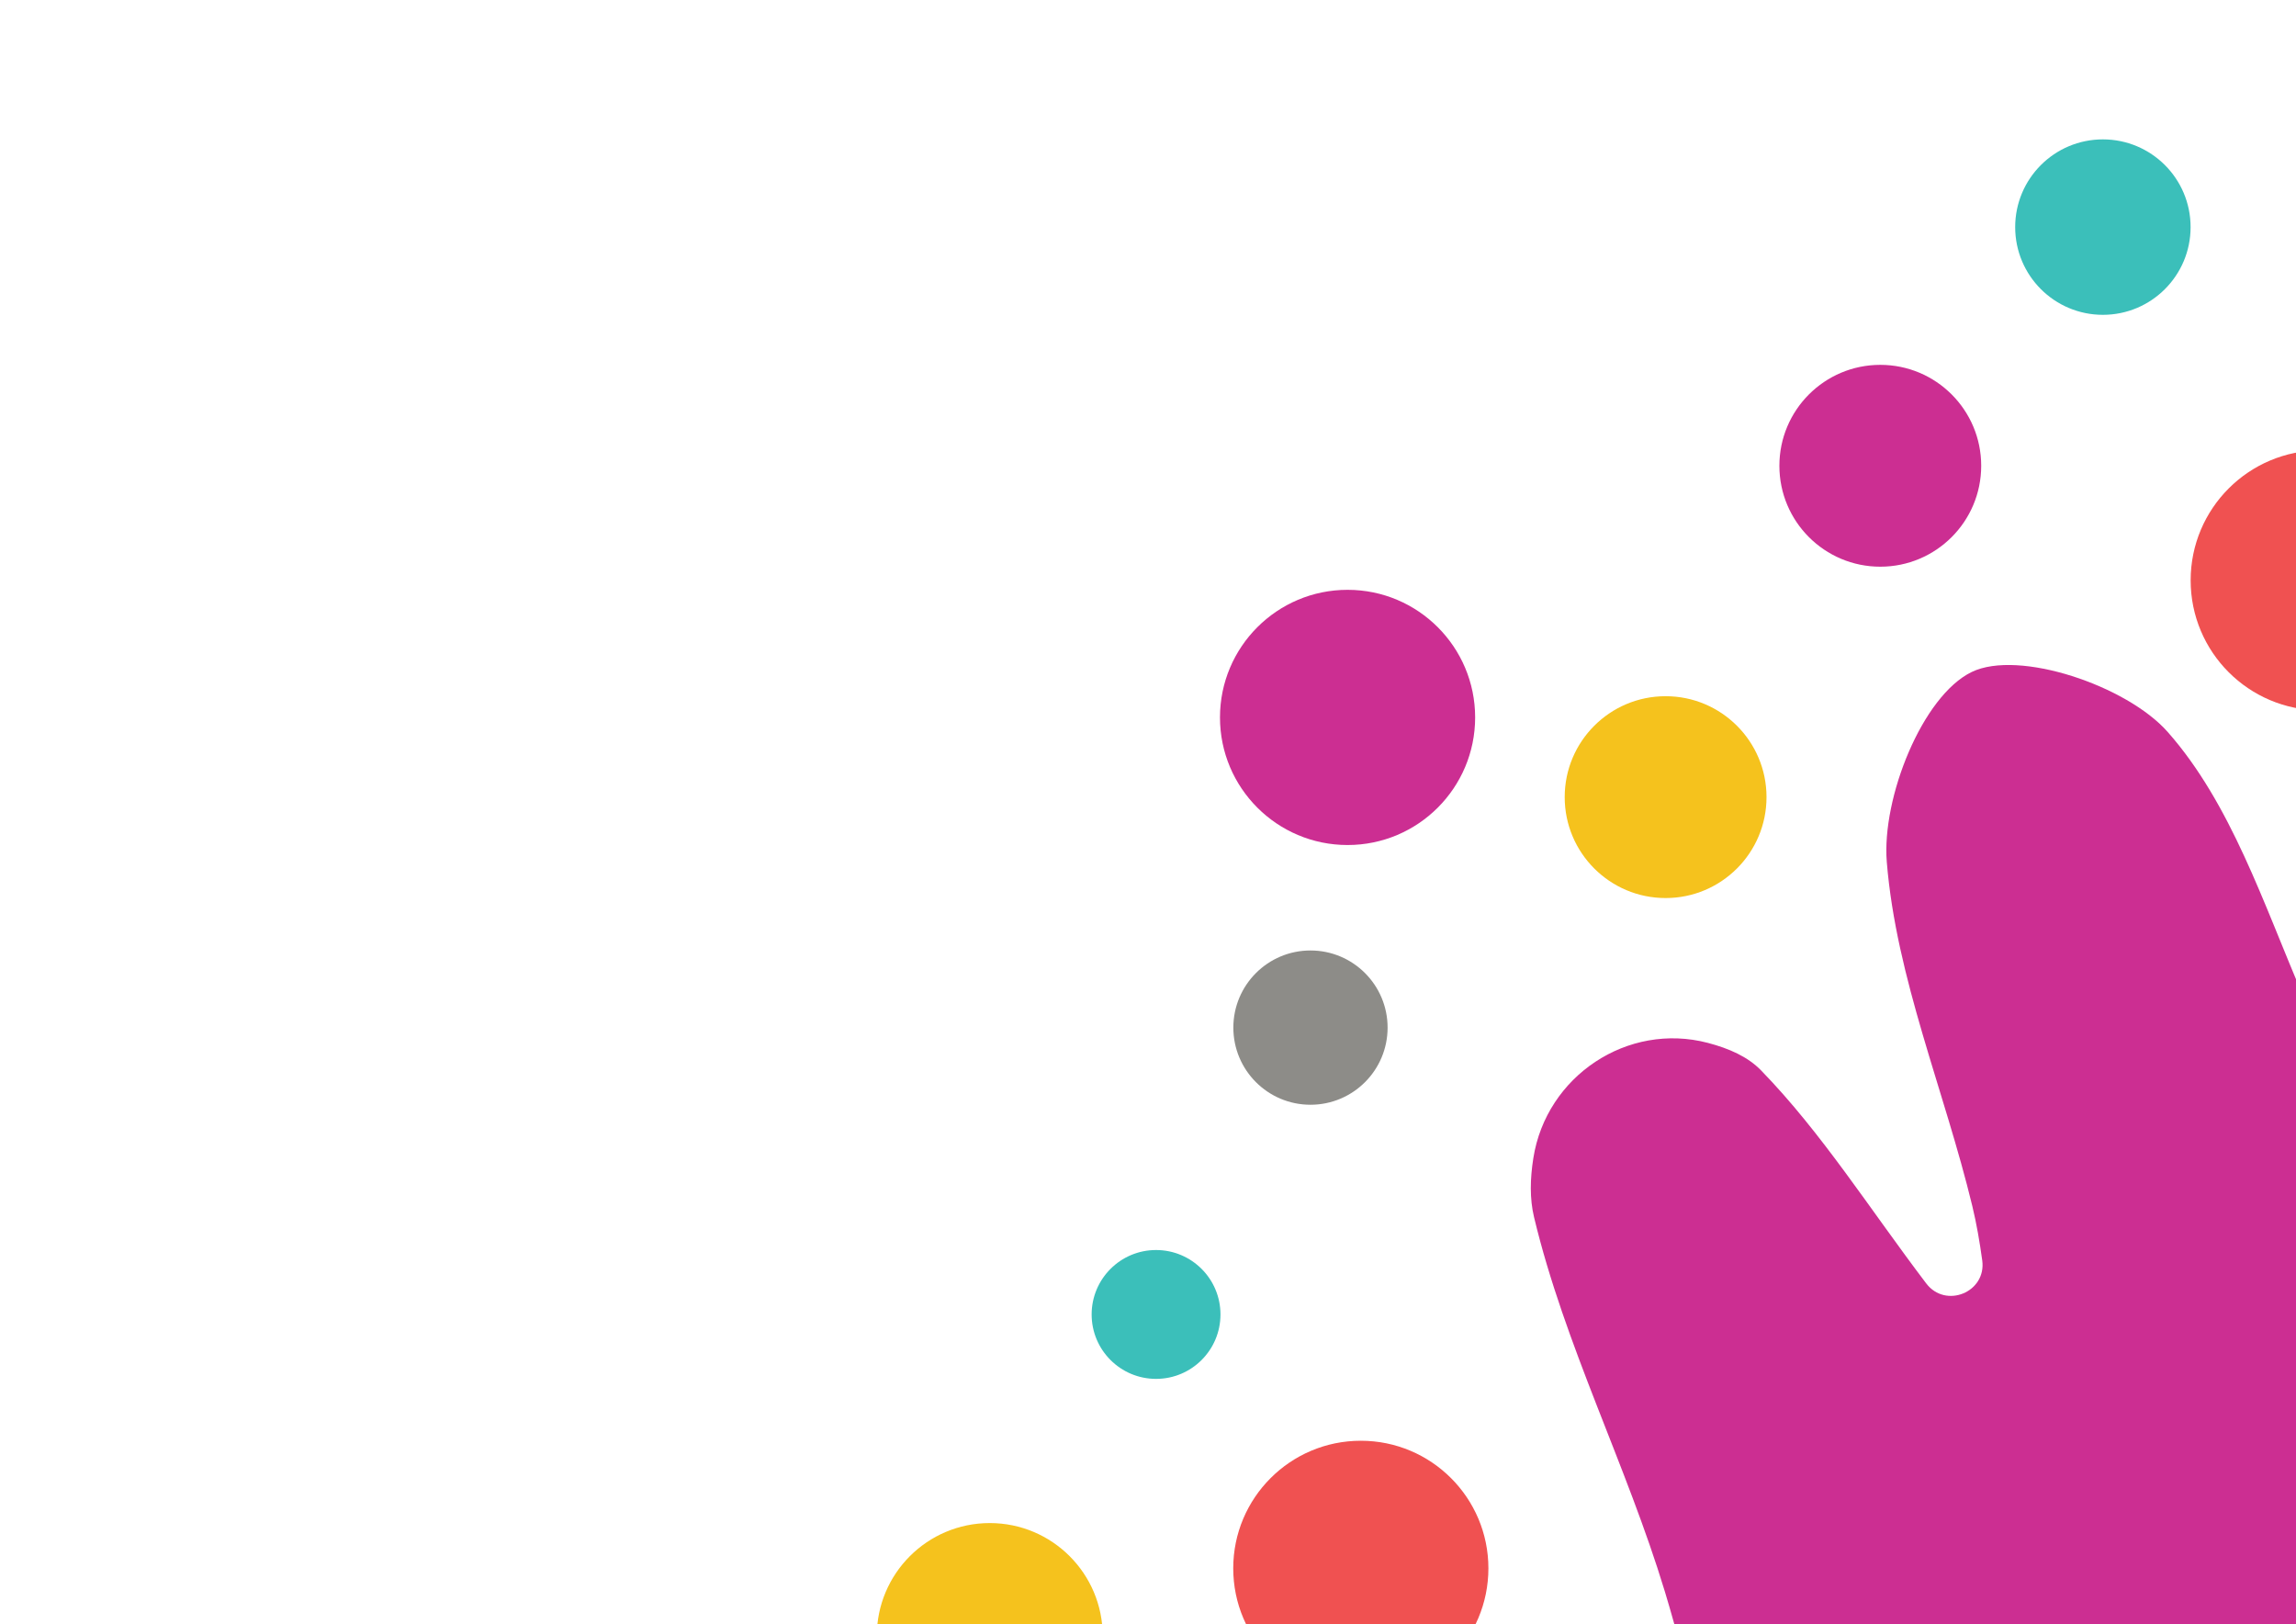
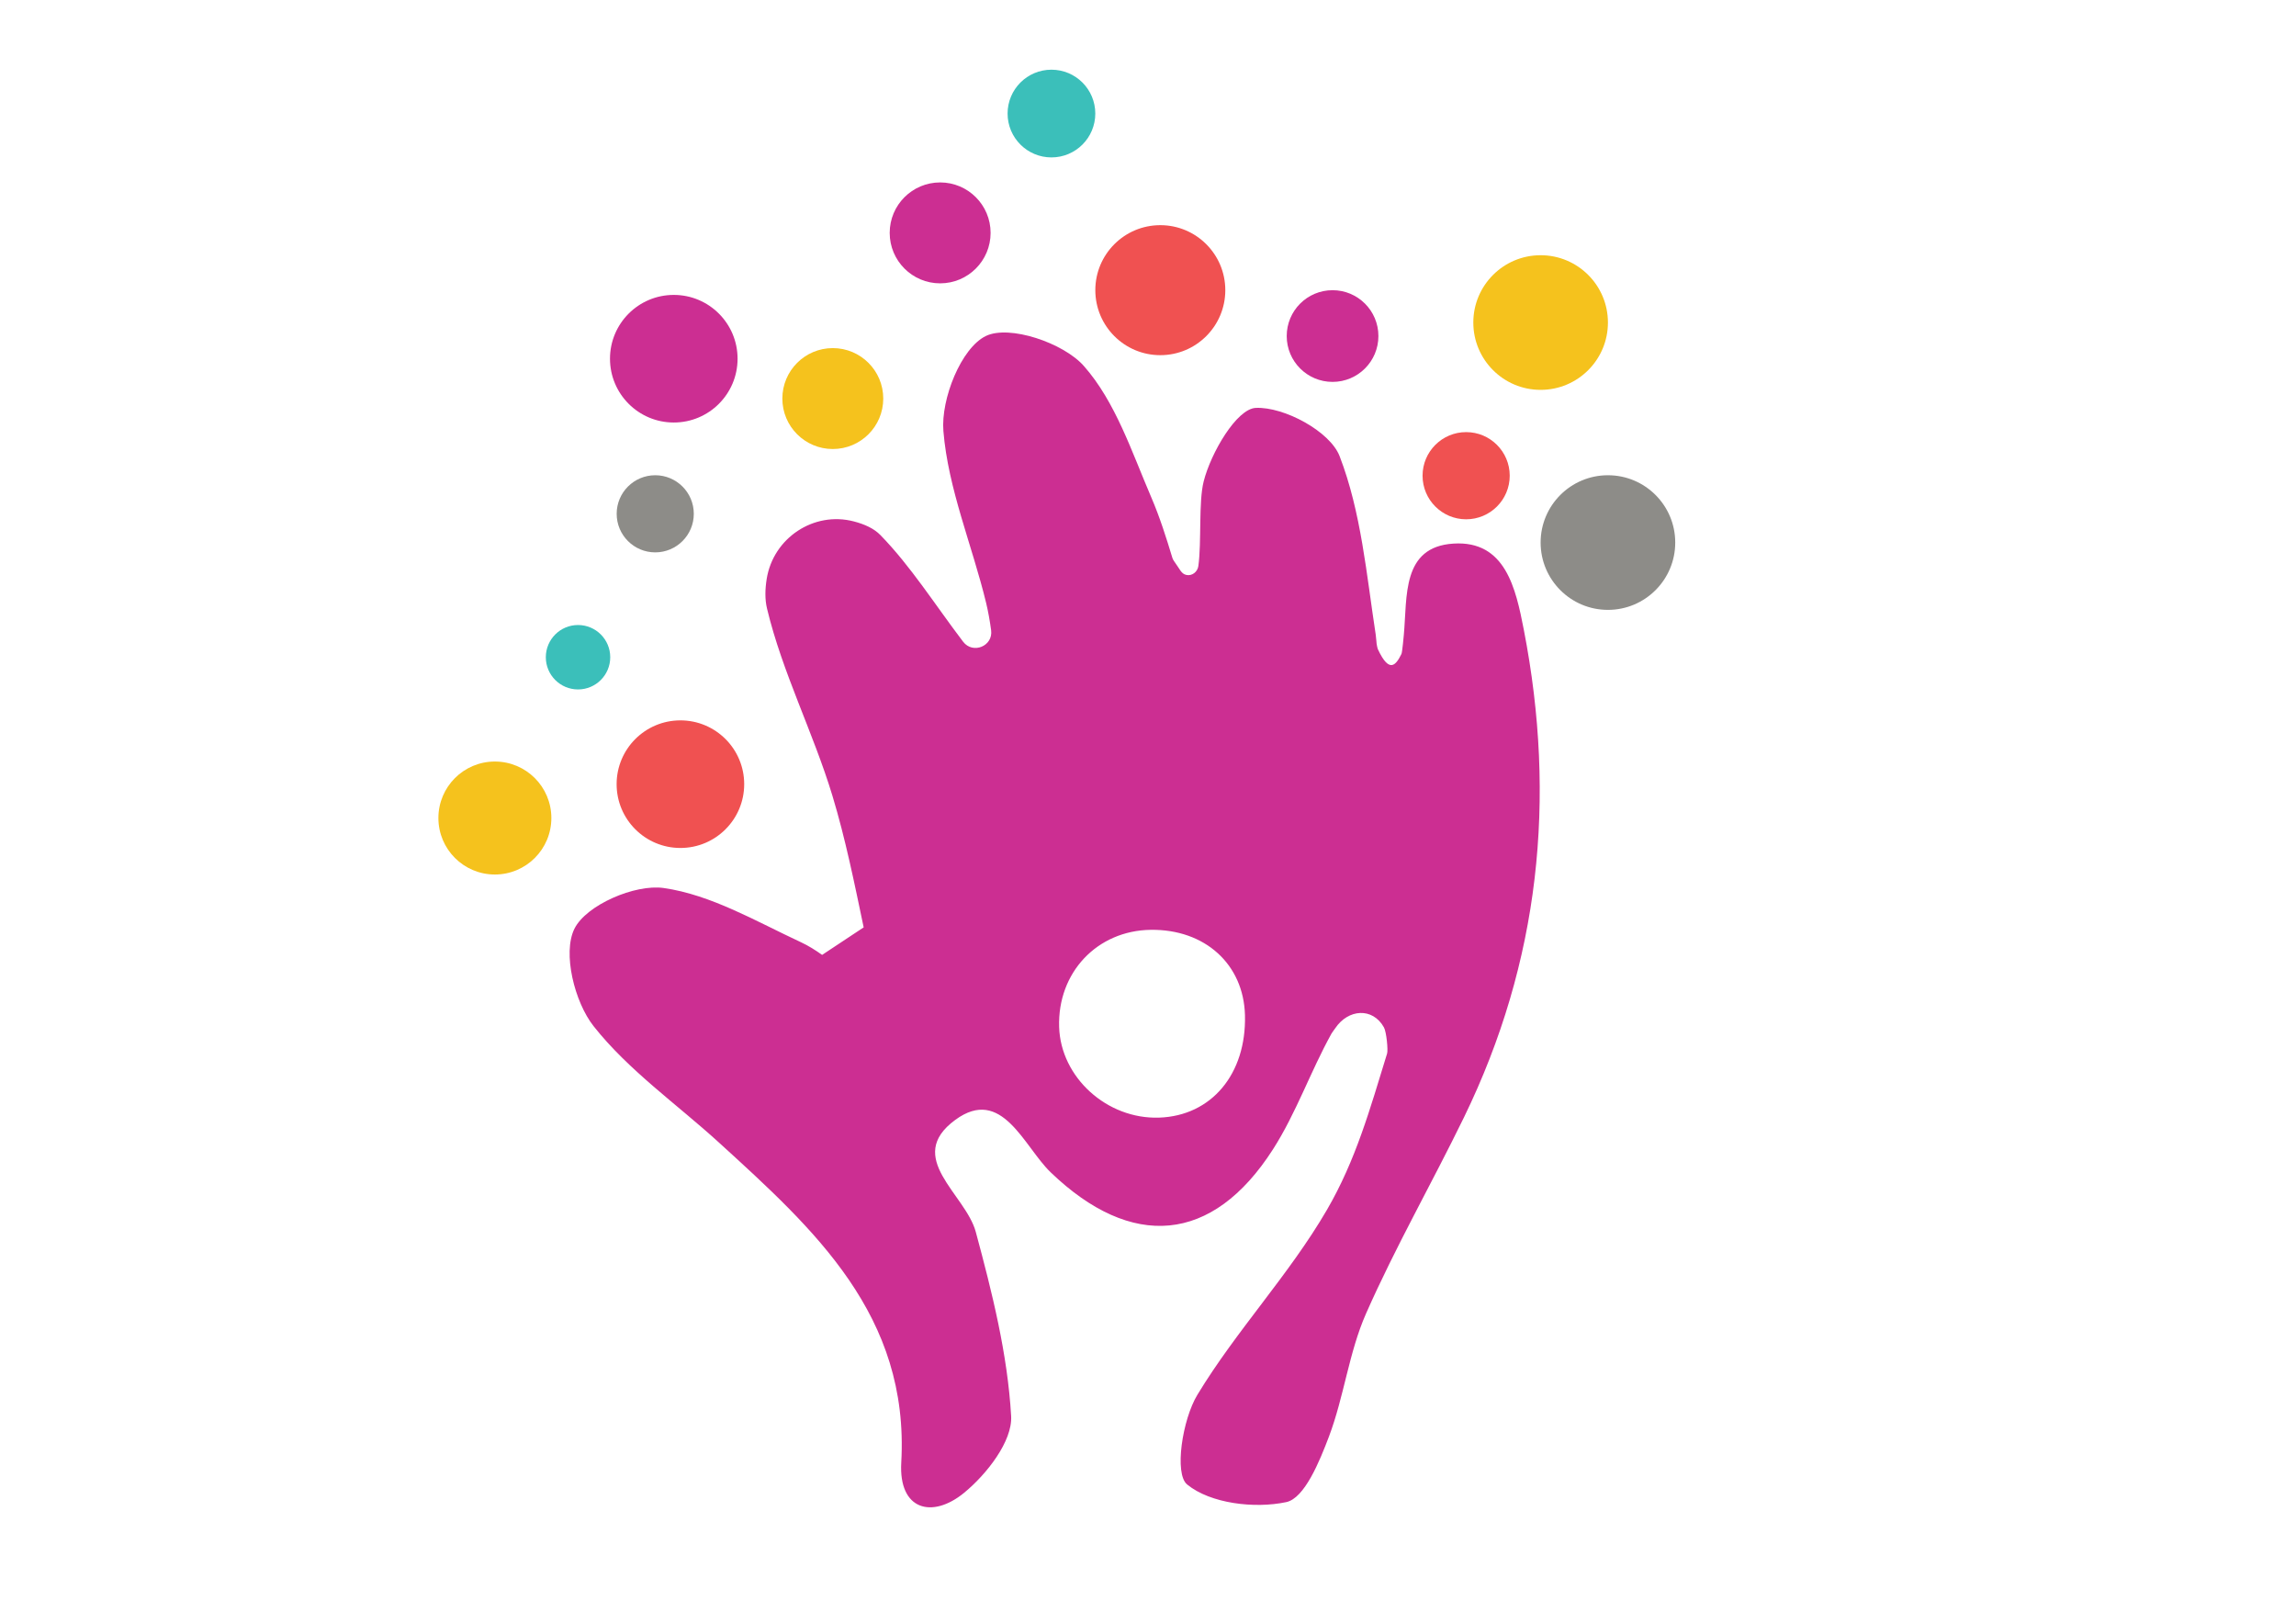
- <svg xmlns="http://www.w3.org/2000/svg" version="1.1" id="Layer_1" x="0px" y="0px" viewBox="0 0 420.945 297.64" style="enable-background:new 0 0 841.89 595.28;" xml:space="preserve">
+ <svg xmlns="http://www.w3.org/2000/svg" version="1.1" id="Layer_1" x="0px" y="0px" viewBox="0 0 841.89 595.28" style="enable-background:new 0 0 841.89 595.28;" xml:space="preserve">
  <style type="text/css">
	.st0{fill:#CC2E92;}
	.st1{fill:#F05151;}
	.st2{fill:#F5C21D;}
	.st3{fill:#3BBFBA;}
	.st4{fill:#8D8C88;}
</style>
  <path class="st0" d="M316.69,339.99c-3.4-16.2-6.67-32.44-11.45-48.22c-7.03-23.2-18.38-45.21-23.99-68.65  c-0.82-3.42-0.72-7.07-0.13-10.83c2.37-15.04,17.28-24.99,32-21.12c3.92,1.03,7.33,2.55,9.75,5.04  c11.15,11.47,19.85,25.31,30.28,39.05c3.56,4.69,11.06,1.62,10.27-4.21c-0.46-3.36-1.03-6.69-1.82-9.97  c-5.1-21.12-13.95-41.78-15.68-63.08c-0.95-11.71,6.5-30.42,15.57-34.82c8.63-4.18,28.43,2.51,35.91,10.97  c11.63,13.14,17.6,31.57,24.78,48.26c3.07,7.15,5.43,14.6,7.7,22.1c0.13,0.42,0.33,0.81,0.59,1.17c2.19,3,2.62,4.67,4.53,5.1  c2.11,0.47,4.11-1.13,4.41-3.27c1.22-8.82,0.03-23.45,1.95-31.02c2.66-10.5,12.1-26.64,19.11-26.95  c10.37-0.46,27.22,8.6,30.73,17.69c7.92,20.5,9.86,43.41,13.25,65.49c0.06,0.56,0.15,1.47,0.21,2.03c0.08,1.62,0.45,3,0.59,3.3  c4.25,9.11,6.65,5.67,8.63,1.7c0.3-0.6,0.86-6.85,0.87-6.99c1.3-14.03-0.84-32.27,18.19-33.47c19.08-1.21,22.87,16.47,25.81,31.6  c12.03,61.94,5.81,121.76-21.96,178.78c-11.73,24.09-25.1,47.43-35.9,71.91c-6.29,14.25-8.05,30.43-13.59,45.08  c-3.44,9.08-8.94,22.62-15.66,24.04c-11.61,2.46-27.74,0.55-36.33-6.45c-4.82-3.92-1.76-23.82,3.74-32.89  c14.26-23.55,33.68-44.04,47.5-67.8c10.61-18.25,15.78-36.93,22.07-57.33c0.39-1.26-0.23-7.92-1.17-9.59  c-4.16-7.41-13.1-6.73-17.84,0.32c-0.18,0.26-1.21,1.65-1.36,1.93c-7.71,13.87-12.97,29.2-21.49,42.49  c-22.22,34.66-51.85,36.88-81.48,8.44c-9.84-9.45-17.88-31.83-35.02-19.24c-18.8,13.81,3.77,27.14,7.53,41.04  c5.98,22.15,11.68,44.84,12.97,67.56c0.52,9.21-9,21.35-17.26,28.12c-11.75,9.62-24.02,6.3-23.03-11.08  c3.06-54.03-31.94-85.53-66.9-117.39c-15.47-14.1-33.12-26.43-45.91-42.62c-7.02-8.89-11.45-26.87-7.02-35.74  c4.33-8.68,22.18-16.41,32.71-14.91c17.41,2.48,33.94,12.25,50.39,19.9c2.7,1.26,5.24,2.86,7.71,4.62  C308.88,345.15,309.25,344.91,316.69,339.99z M425.03,409.74c19.18-0.65,32.03-15.99,31.47-37.56  c-0.48-18.69-14.71-31.57-34.57-31.29c-19.67,0.27-34.19,15.68-33.57,35.61C388.93,394.99,405.91,410.39,425.03,409.74z" />
  <circle class="st1" cx="249.49" cy="287.49" r="23.39" />
  <circle class="st0" cx="247.06" cy="131.51" r="23.39" />
  <circle class="st2" cx="305.37" cy="146.12" r="18.5" />
  <circle class="st0" cx="344.73" cy="85.38" r="18.5" />
  <circle class="st3" cx="385.54" cy="41.63" r="16.08" />
  <circle class="st1" cx="425.46" cy="106.38" r="23.83" />
  <circle class="st0" cx="488.62" cy="123.2" r="16.81" />
  <circle class="st2" cx="564.91" cy="118.25" r="24.68" />
  <circle class="st4" cx="589.59" cy="198.91" r="24.68" />
  <circle class="st1" cx="537.6" cy="174.4" r="15.98" />
  <circle class="st4" cx="240.26" cy="188.37" r="14.14" />
  <circle class="st2" cx="181.46" cy="299.9" r="20.71" />
  <circle class="st3" cx="211.95" cy="240.95" r="11.81" />
</svg>
